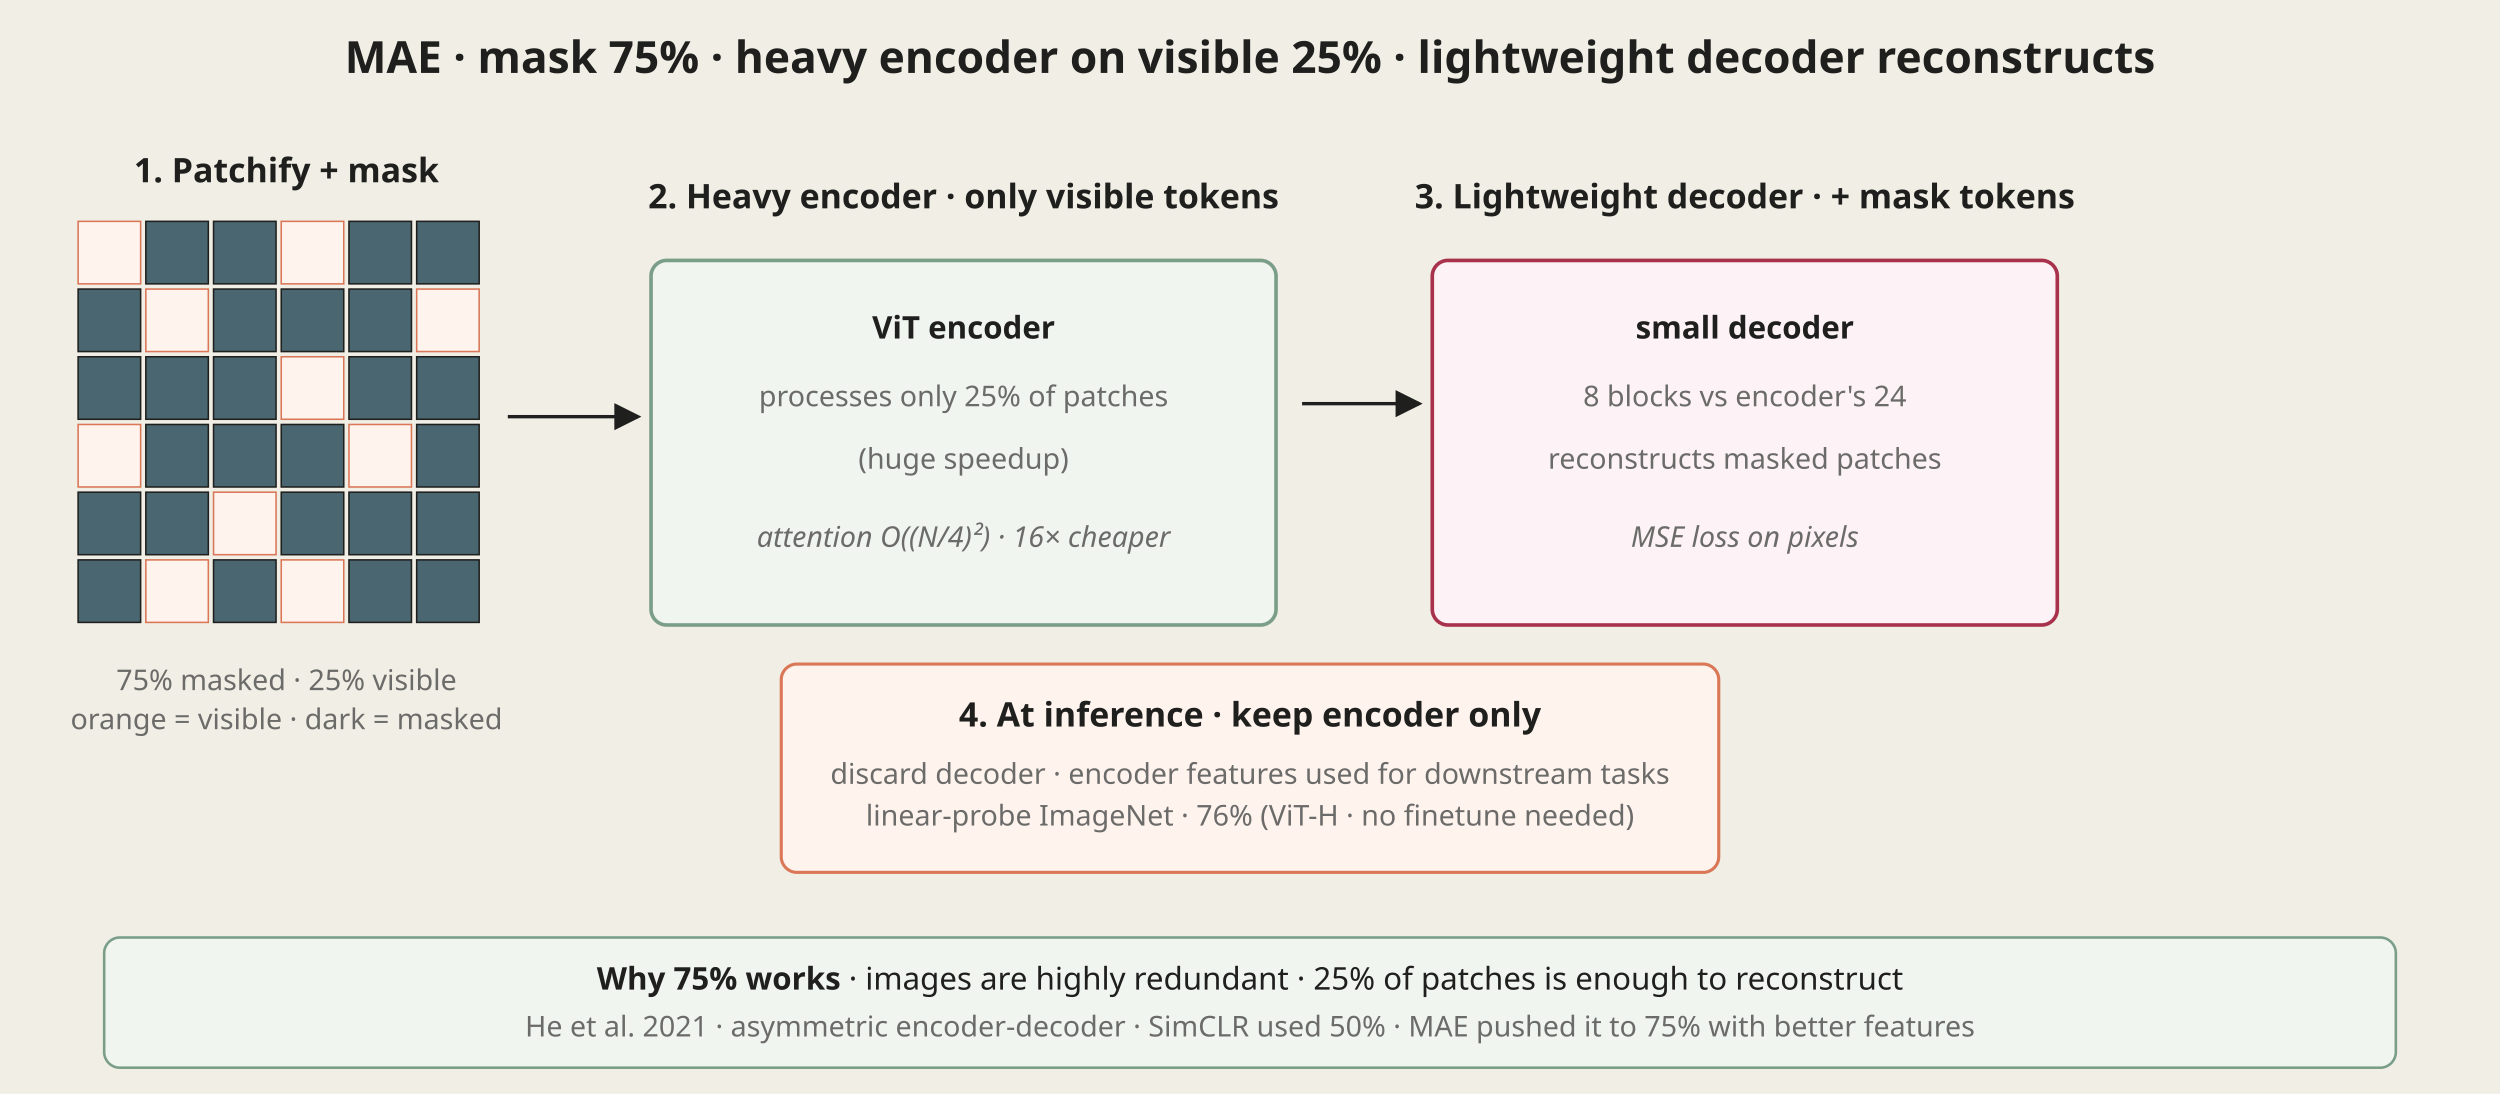
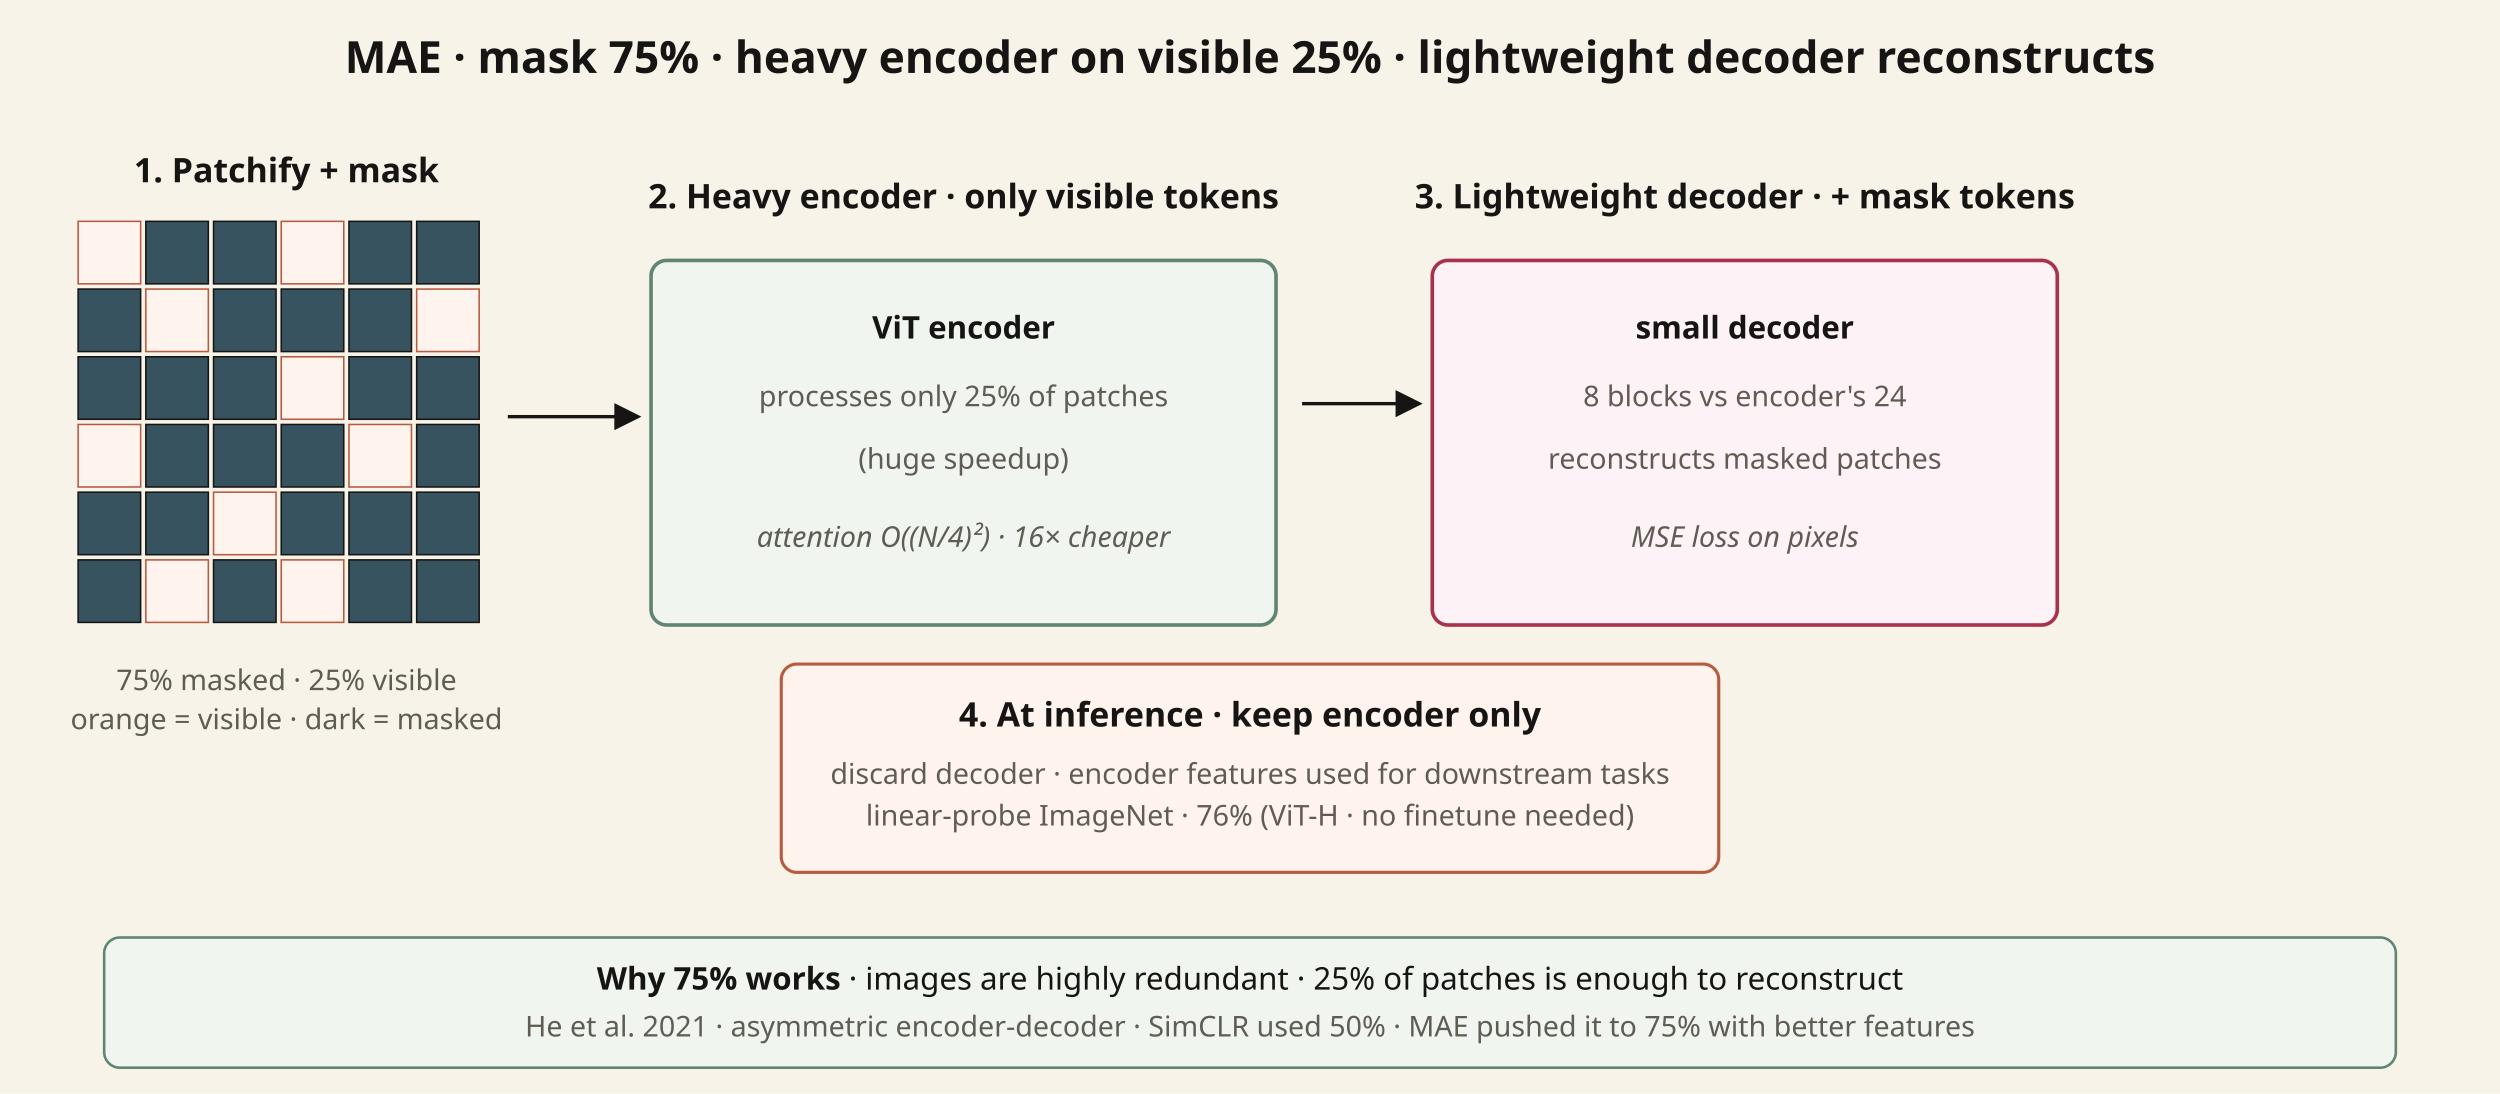
<svg xmlns="http://www.w3.org/2000/svg" viewBox="0 0 960 420" font-family="Work Sans, system-ui, sans-serif">
  <style>
-     .bg { fill: #F0EEE5; }
-     .title { font-size: 17px; font-weight: 600; fill: #1F1F1E; }
-     .head { font-size: 13px; font-weight: 600; fill: #1F1F1E; }
-     .body { font-size: 12px; fill: #1F1F1E; }
-     .caption { font-size: 11px; fill: #6B6B69; }
-     .patch { fill: #FFF3EE; stroke: #D97757; stroke-width: 0.6; }
-     .masked { fill: #4A6670; stroke: #1F1F1E; stroke-width: 0.6; }
-     .enc { fill: #F0F5EF; stroke: #7B9E89; stroke-width: 1.4; rx: 6; }
+     .bg { fill: #F7F3E9; }
+     .title { font-size: 17px; font-weight: 600; fill: #161513; }
+     .head { font-size: 13px; font-weight: 600; fill: #161513; }
+     .body { font-size: 12px; fill: #161513; }
+     .caption { font-size: 11px; fill: #5F5C54; }
+     .patch { fill: #FFF3EE; stroke: #B85A3E; stroke-width: 0.6; }
+     .masked { fill: #37535F; stroke: #161513; stroke-width: 0.6; }
+     .enc { fill: #F0F5EF; stroke: #5F8573; stroke-width: 1.4; rx: 6; }
    .dec { fill: #FDF2F6; stroke: #A8324B; stroke-width: 1.4; rx: 6; }
-     .arrow { stroke: #1F1F1E; stroke-width: 1.3; fill: none; }
+     .arrow { stroke: #161513; stroke-width: 1.3; fill: none; }
  </style>
  <rect class="bg" width="960" height="420" />
  <text x="480" y="28" class="title" text-anchor="middle">MAE · mask 75% · heavy encoder on visible 25% · lightweight decoder reconstructs</text>
  <g transform="translate(30, 70)">
    <text x="80" y="0" class="head" text-anchor="middle">1. Patchify + mask</text>
    <g>
      <rect class="patch" x="0" y="15" width="24" height="24" />
      <rect class="masked" x="26" y="15" width="24" height="24" />
      <rect class="masked" x="52" y="15" width="24" height="24" />
      <rect class="patch" x="78" y="15" width="24" height="24" />
      <rect class="masked" x="104" y="15" width="24" height="24" />
      <rect class="masked" x="130" y="15" width="24" height="24" />
      <rect class="masked" x="0" y="41" width="24" height="24" />
      <rect class="patch" x="26" y="41" width="24" height="24" />
      <rect class="masked" x="52" y="41" width="24" height="24" />
      <rect class="masked" x="78" y="41" width="24" height="24" />
      <rect class="masked" x="104" y="41" width="24" height="24" />
      <rect class="patch" x="130" y="41" width="24" height="24" />
      <rect class="masked" x="0" y="67" width="24" height="24" />
      <rect class="masked" x="26" y="67" width="24" height="24" />
      <rect class="masked" x="52" y="67" width="24" height="24" />
      <rect class="patch" x="78" y="67" width="24" height="24" />
      <rect class="masked" x="104" y="67" width="24" height="24" />
      <rect class="masked" x="130" y="67" width="24" height="24" />
      <rect class="patch" x="0" y="93" width="24" height="24" />
      <rect class="masked" x="26" y="93" width="24" height="24" />
      <rect class="masked" x="52" y="93" width="24" height="24" />
      <rect class="masked" x="78" y="93" width="24" height="24" />
      <rect class="patch" x="104" y="93" width="24" height="24" />
      <rect class="masked" x="130" y="93" width="24" height="24" />
      <rect class="masked" x="0" y="119" width="24" height="24" />
      <rect class="masked" x="26" y="119" width="24" height="24" />
      <rect class="patch" x="52" y="119" width="24" height="24" />
      <rect class="masked" x="78" y="119" width="24" height="24" />
      <rect class="masked" x="104" y="119" width="24" height="24" />
      <rect class="masked" x="130" y="119" width="24" height="24" />
      <rect class="masked" x="0" y="145" width="24" height="24" />
      <rect class="patch" x="26" y="145" width="24" height="24" />
      <rect class="masked" x="52" y="145" width="24" height="24" />
      <rect class="patch" x="78" y="145" width="24" height="24" />
      <rect class="masked" x="104" y="145" width="24" height="24" />
      <rect class="masked" x="130" y="145" width="24" height="24" />
    </g>
    <text x="80" y="195" class="caption" text-anchor="middle">75% masked · 25% visible</text>
    <text x="80" y="210" class="caption" text-anchor="middle">orange = visible · dark = masked</text>
  </g>
  <path class="arrow" d="M195 160 L245 160" marker-end="url(#arr)" />
  <g transform="translate(250, 80)">
    <text x="120" y="0" class="head" text-anchor="middle">2. Heavy encoder · only visible tokens</text>
    <rect class="enc" x="0" y="20" width="240" height="140" />
    <text x="120" y="50" class="body" text-anchor="middle" font-weight="600">ViT encoder</text>
    <text x="120" y="76" class="caption" text-anchor="middle">processes only 25% of patches</text>
    <text x="120" y="100" class="caption" text-anchor="middle">(huge speedup)</text>
    <text x="120" y="130" class="caption" text-anchor="middle" font-style="italic">attention O((N/4)²) · 16× cheaper</text>
  </g>
  <path class="arrow" d="M500 155 L545 155" marker-end="url(#arr)" />
  <g transform="translate(550, 80)">
    <text x="120" y="0" class="head" text-anchor="middle">3. Lightweight decoder · + mask tokens</text>
    <rect class="dec" x="0" y="20" width="240" height="140" />
    <text x="120" y="50" class="body" text-anchor="middle" font-weight="600">small decoder</text>
    <text x="120" y="76" class="caption" text-anchor="middle">8 blocks vs encoder's 24</text>
    <text x="120" y="100" class="caption" text-anchor="middle">reconstructs masked patches</text>
    <text x="120" y="130" class="caption" text-anchor="middle" font-style="italic">MSE loss on pixels</text>
  </g>
  <g transform="translate(300, 255)">
-     <rect fill="#FFF3EE" stroke="#D97757" stroke-width="1.2" x="0" y="0" width="360" height="80" rx="6" />
+     <rect fill="#FFF3EE" stroke="#B85A3E" stroke-width="1.2" x="0" y="0" width="360" height="80" rx="6" />
    <text x="180" y="24" class="head" text-anchor="middle">4. At inference · keep encoder only</text>
    <text x="180" y="46" class="caption" text-anchor="middle">discard decoder · encoder features used for downstream tasks</text>
    <text x="180" y="62" class="caption" text-anchor="middle">linear-probe ImageNet · 76% (ViT-H · no finetune needed)</text>
  </g>
-   <rect x="40" y="360" width="880" height="50" fill="#F0F5EF" stroke="#7B9E89" stroke-width="1" rx="6" />
+   <rect x="40" y="360" width="880" height="50" fill="#F0F5EF" stroke="#5F8573" stroke-width="1" rx="6" />
  <text x="480" y="380" class="body" text-anchor="middle">
    <tspan font-weight="600">Why 75% works</tspan> · images are highly redundant · 25% of patches is enough to reconstruct</text>
  <text x="480" y="398" class="caption" text-anchor="middle">He et al. 2021 · asymmetric encoder-decoder · SimCLR used 50% · MAE pushed it to 75% with better features</text>
  <defs>
    <marker id="arr" markerWidth="8" markerHeight="8" refX="7" refY="4" orient="auto">
-       <polygon points="0 0, 8 4, 0 8" fill="#1F1F1E" />
+       <polygon points="0 0, 8 4, 0 8" fill="#161513" />
    </marker>
  </defs>
</svg>
